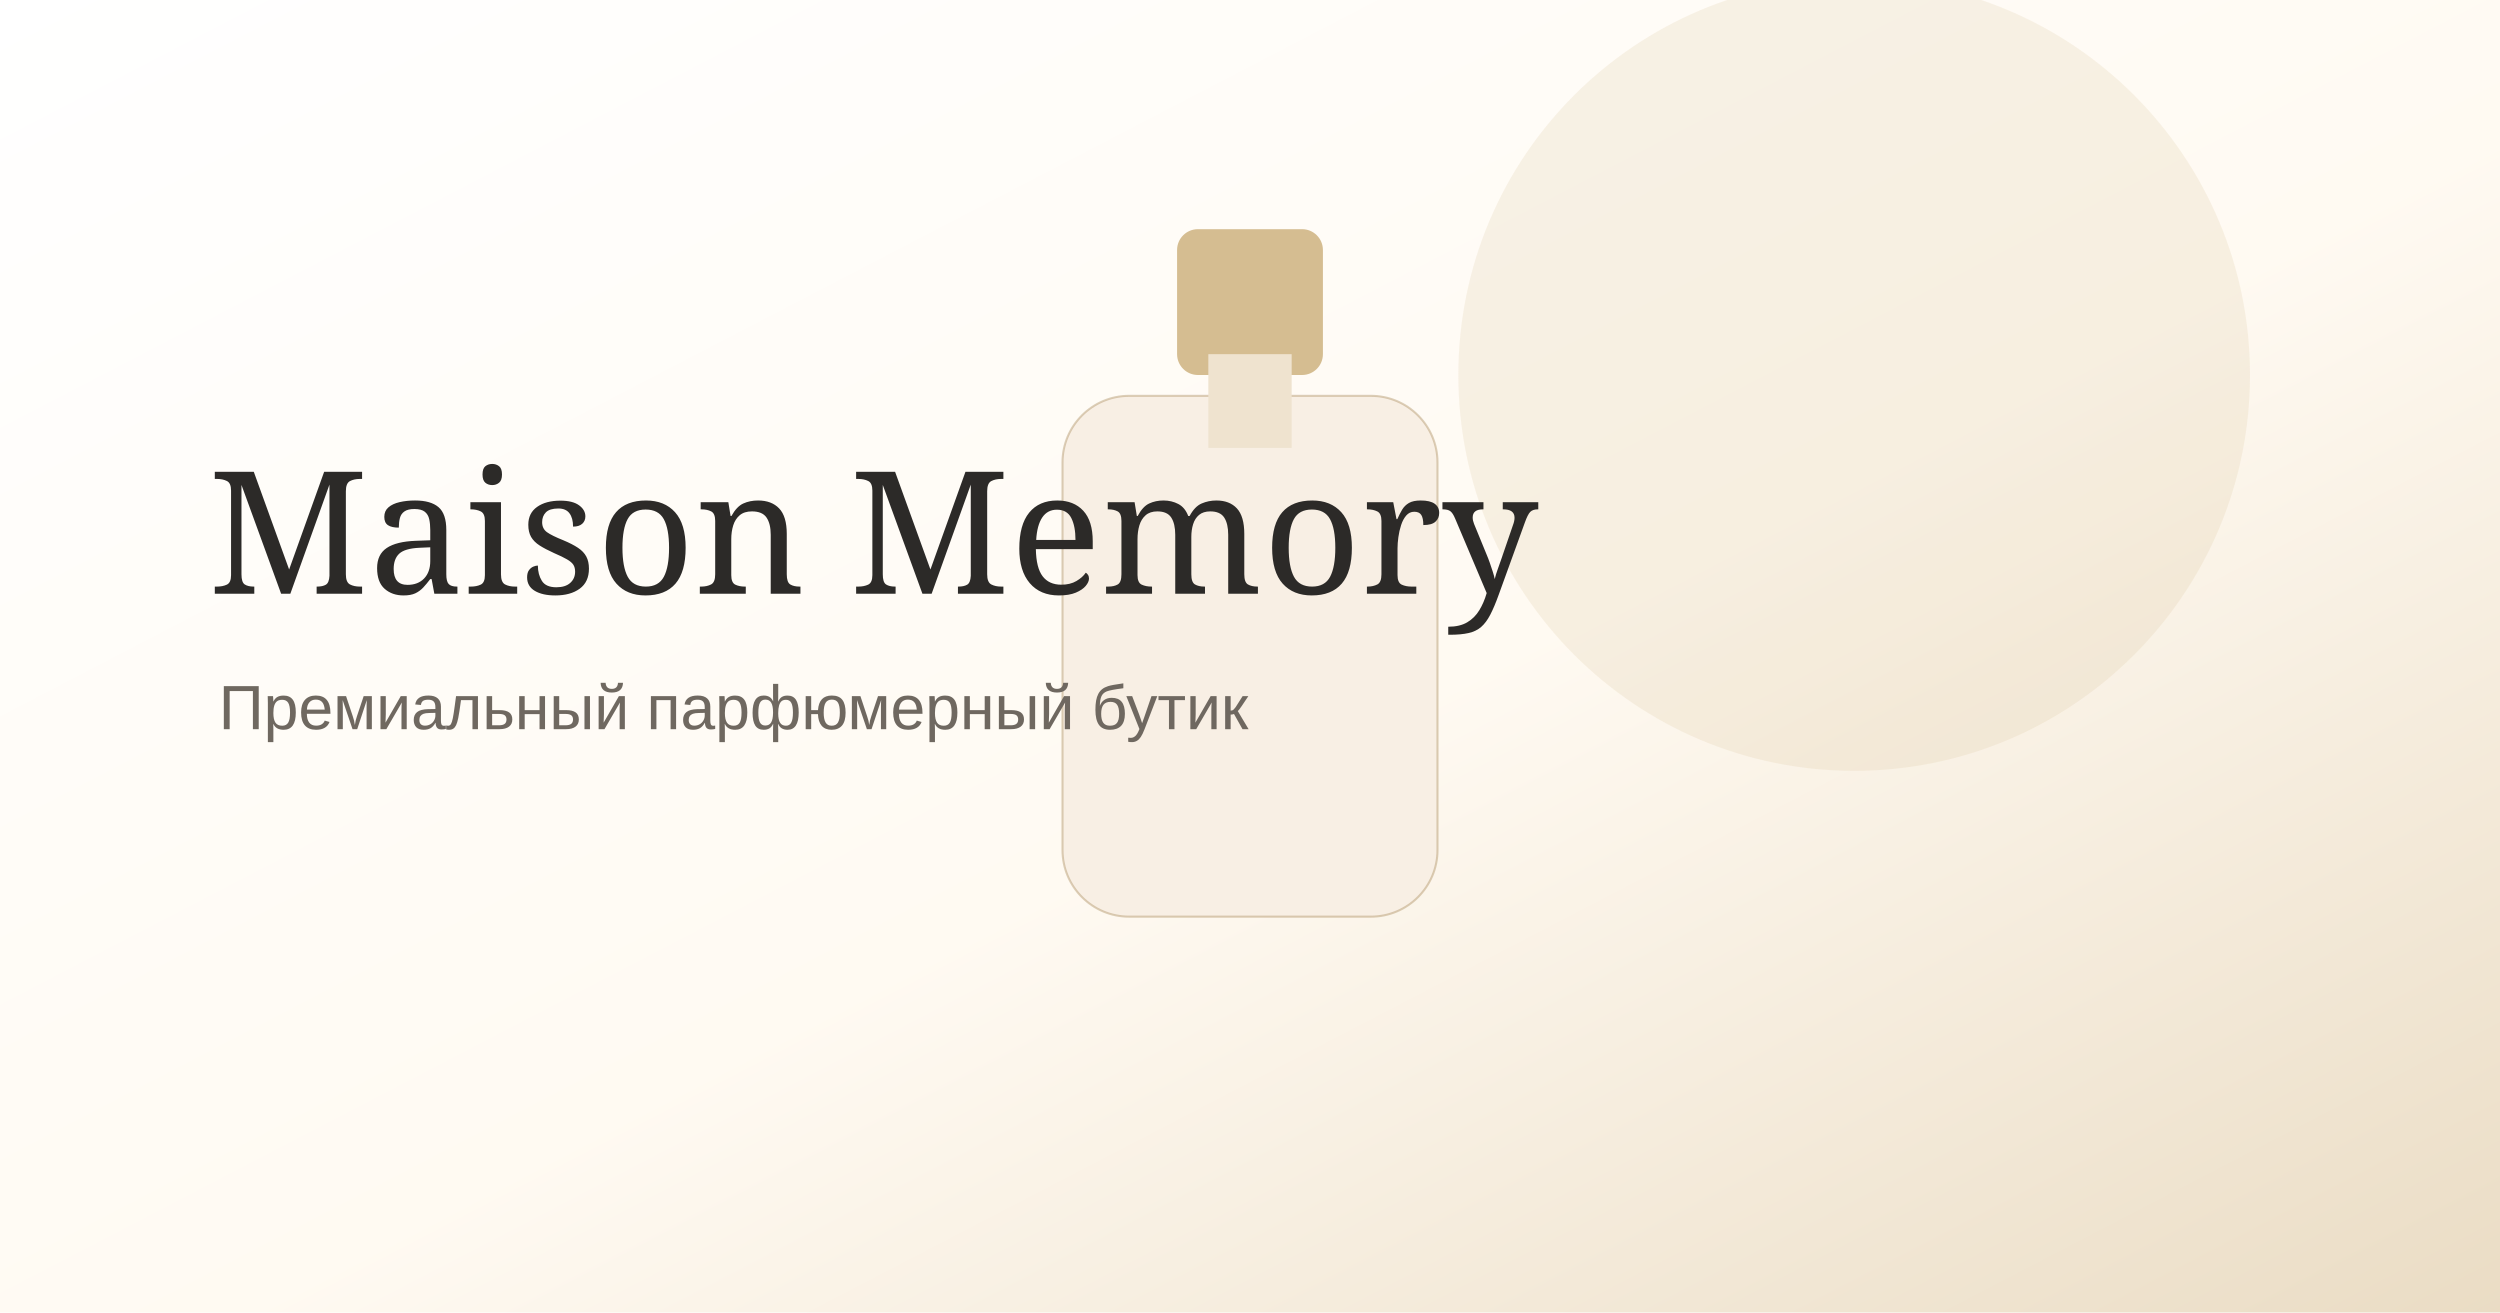
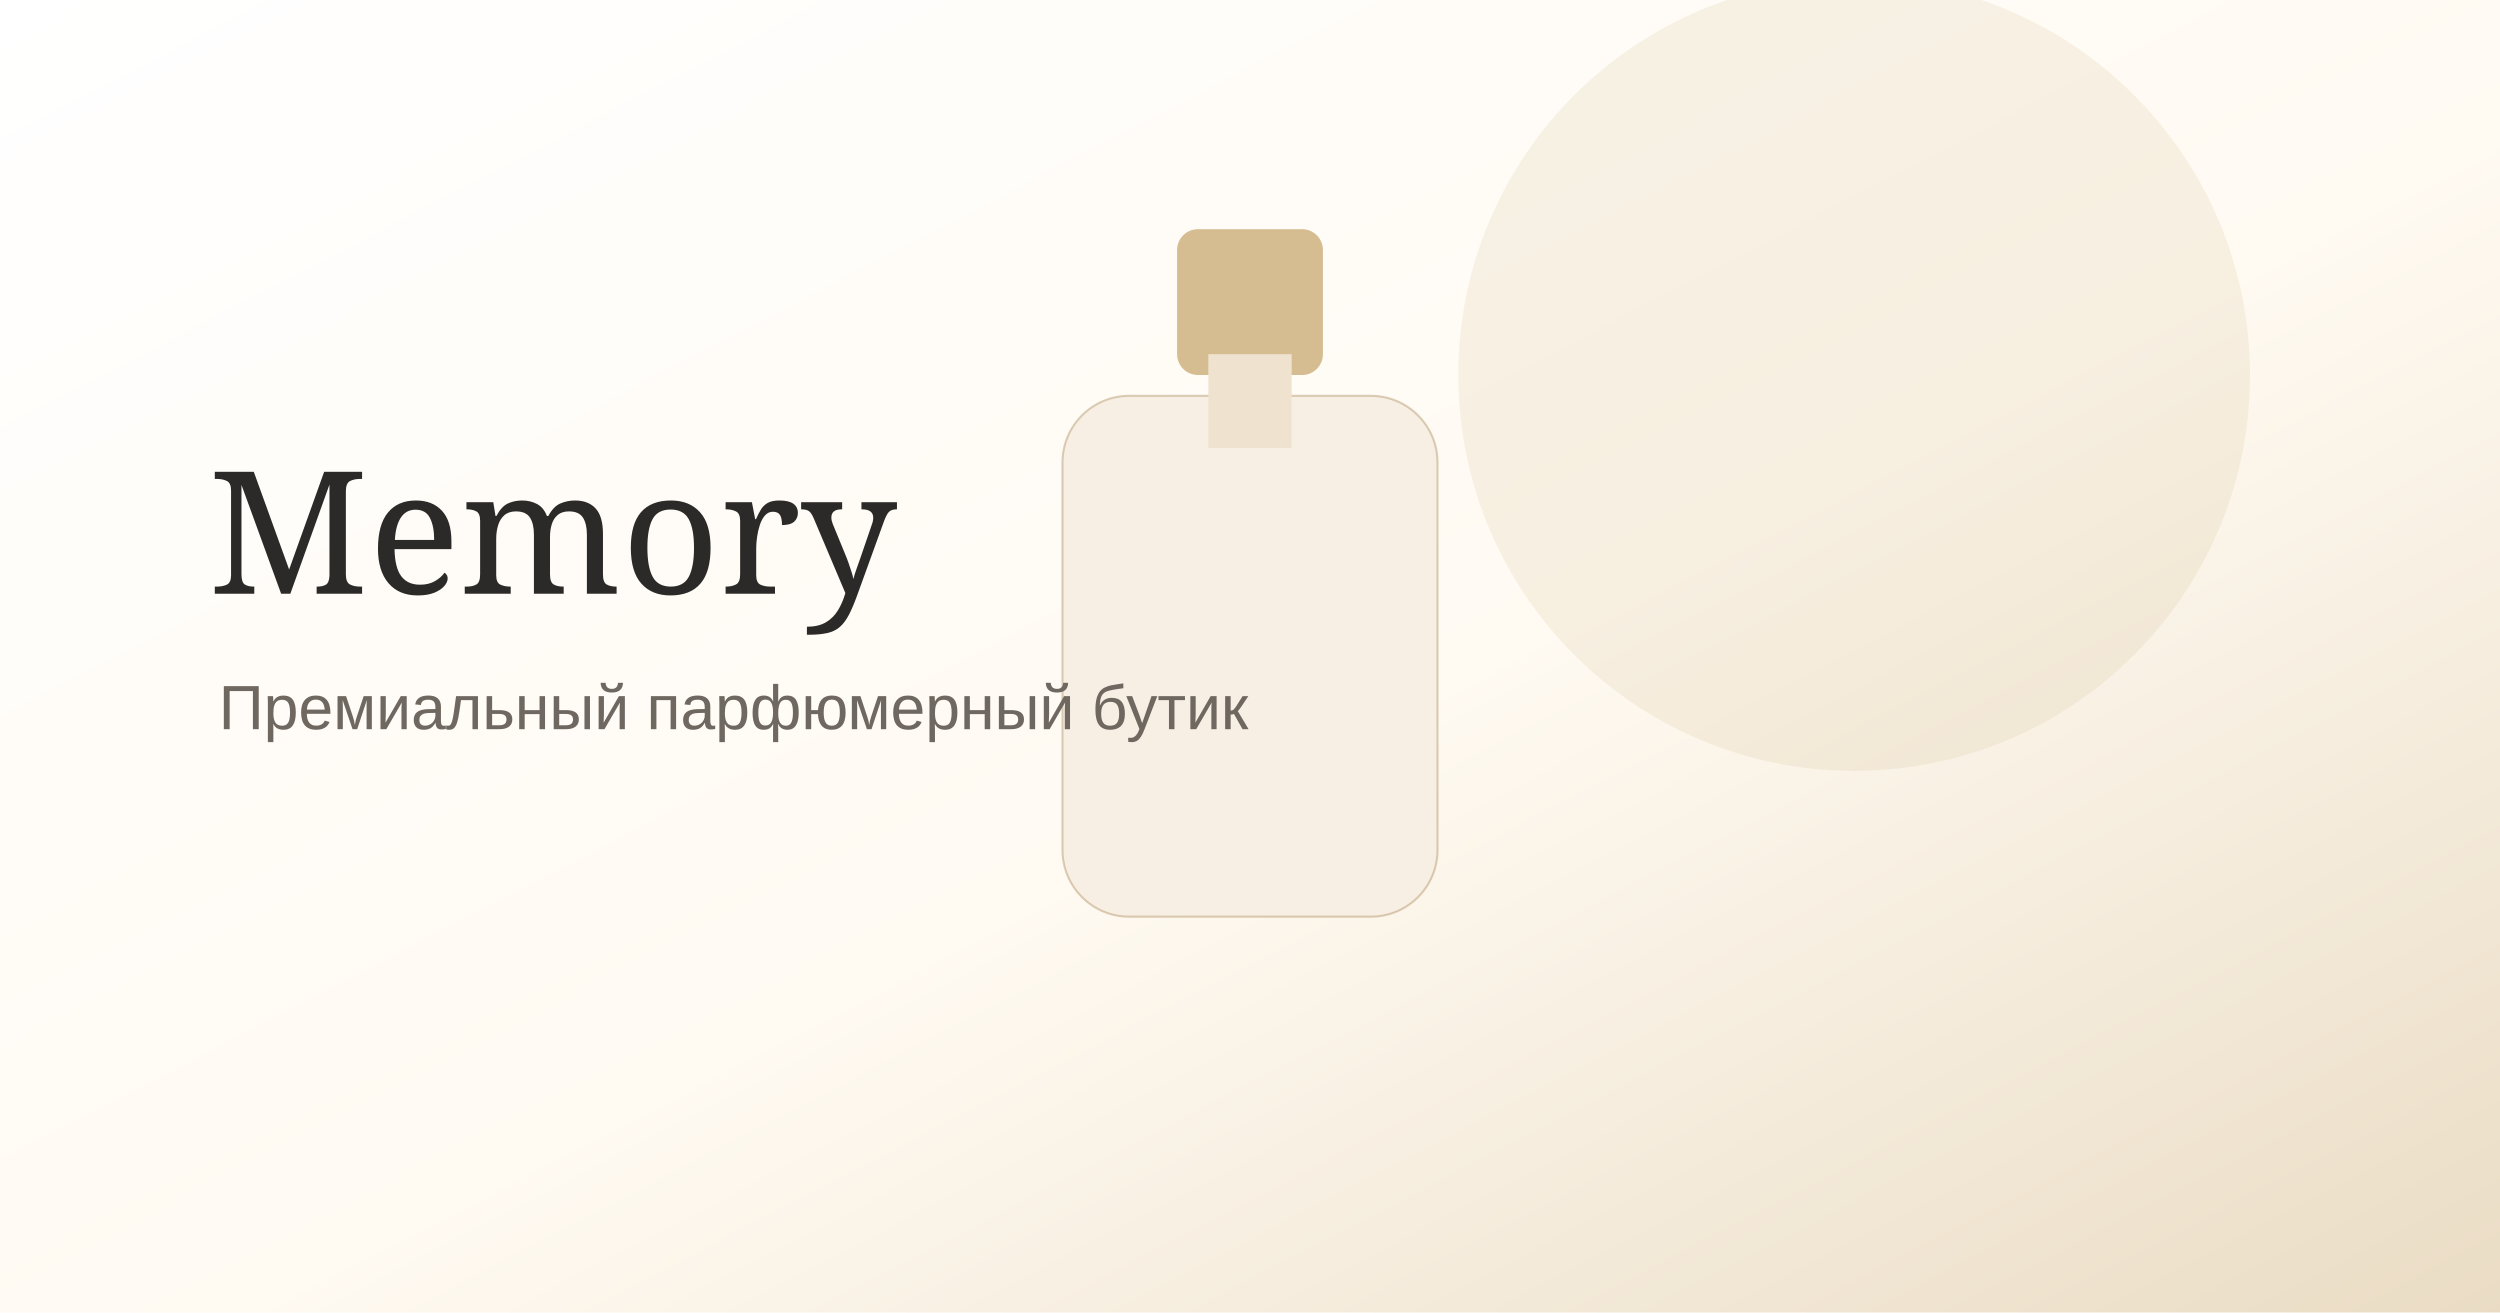
<svg xmlns="http://www.w3.org/2000/svg" viewBox="0 0 1200 630">
  <defs>
    <linearGradient id="bg" x1="0" x2="1" y1="0" y2="1">
      <stop stop-color="#fff" />
      <stop offset=".55" stop-color="#fffaf2" />
      <stop offset="1" stop-color="#eadcc4" />
    </linearGradient>
  </defs>
  <rect width="1200" height="630" fill="url(#bg)" />
  <circle cx="890" cy="180" r="190" fill="#d5bd91" opacity=".18" />
  <rect x="510" y="190" width="180" height="250" rx="32" fill="#f8efe4" stroke="#9b7a42" stroke-opacity=".35" />
  <rect x="565" y="110" width="70" height="70" rx="10" fill="#d5bd91" />
  <rect x="580" y="170" width="40" height="45" fill="#efe3cf" />
-   <text x="100" y="285" fill="#2c2a28" font-family="Georgia, serif" font-size="82">Maison Memory</text>
+   <text x="100" y="285" fill="#2c2a28" font-family="Georgia, serif" font-size="82">Memory</text>
  <text x="105" y="350" fill="#6f6860" font-family="Arial, sans-serif" font-size="30">Премиальный парфюмерный бутик</text>
</svg>
